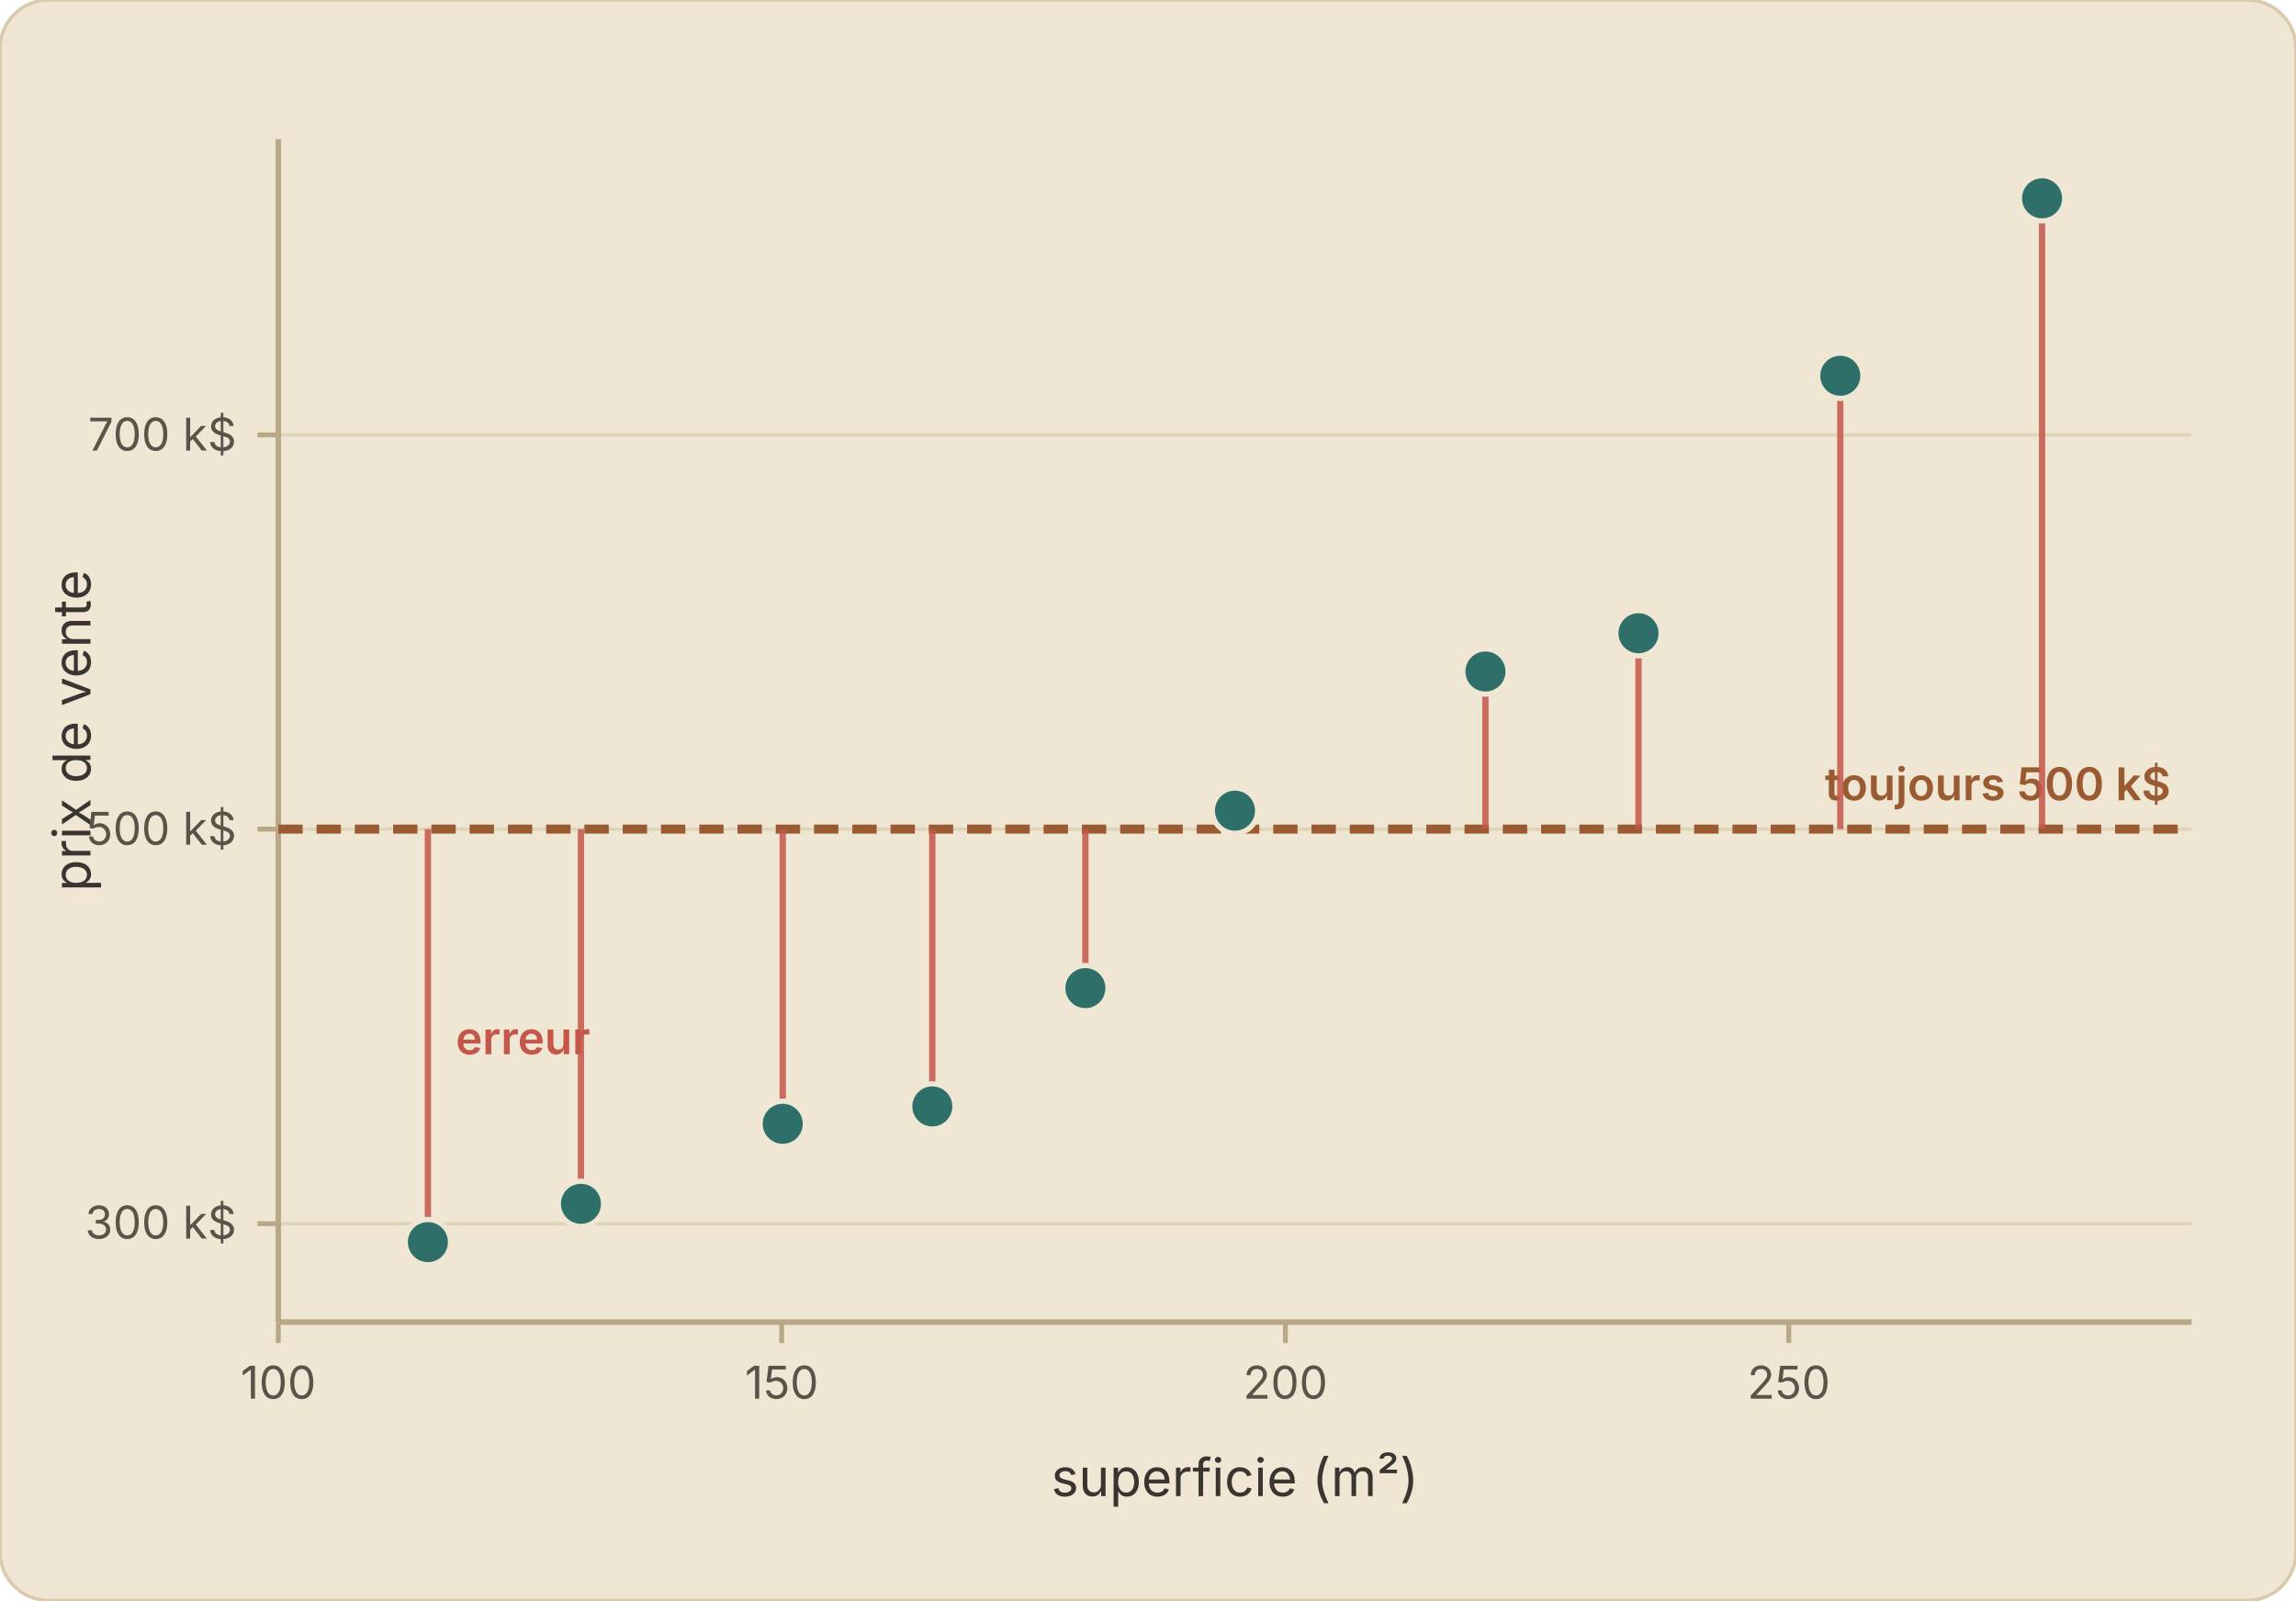
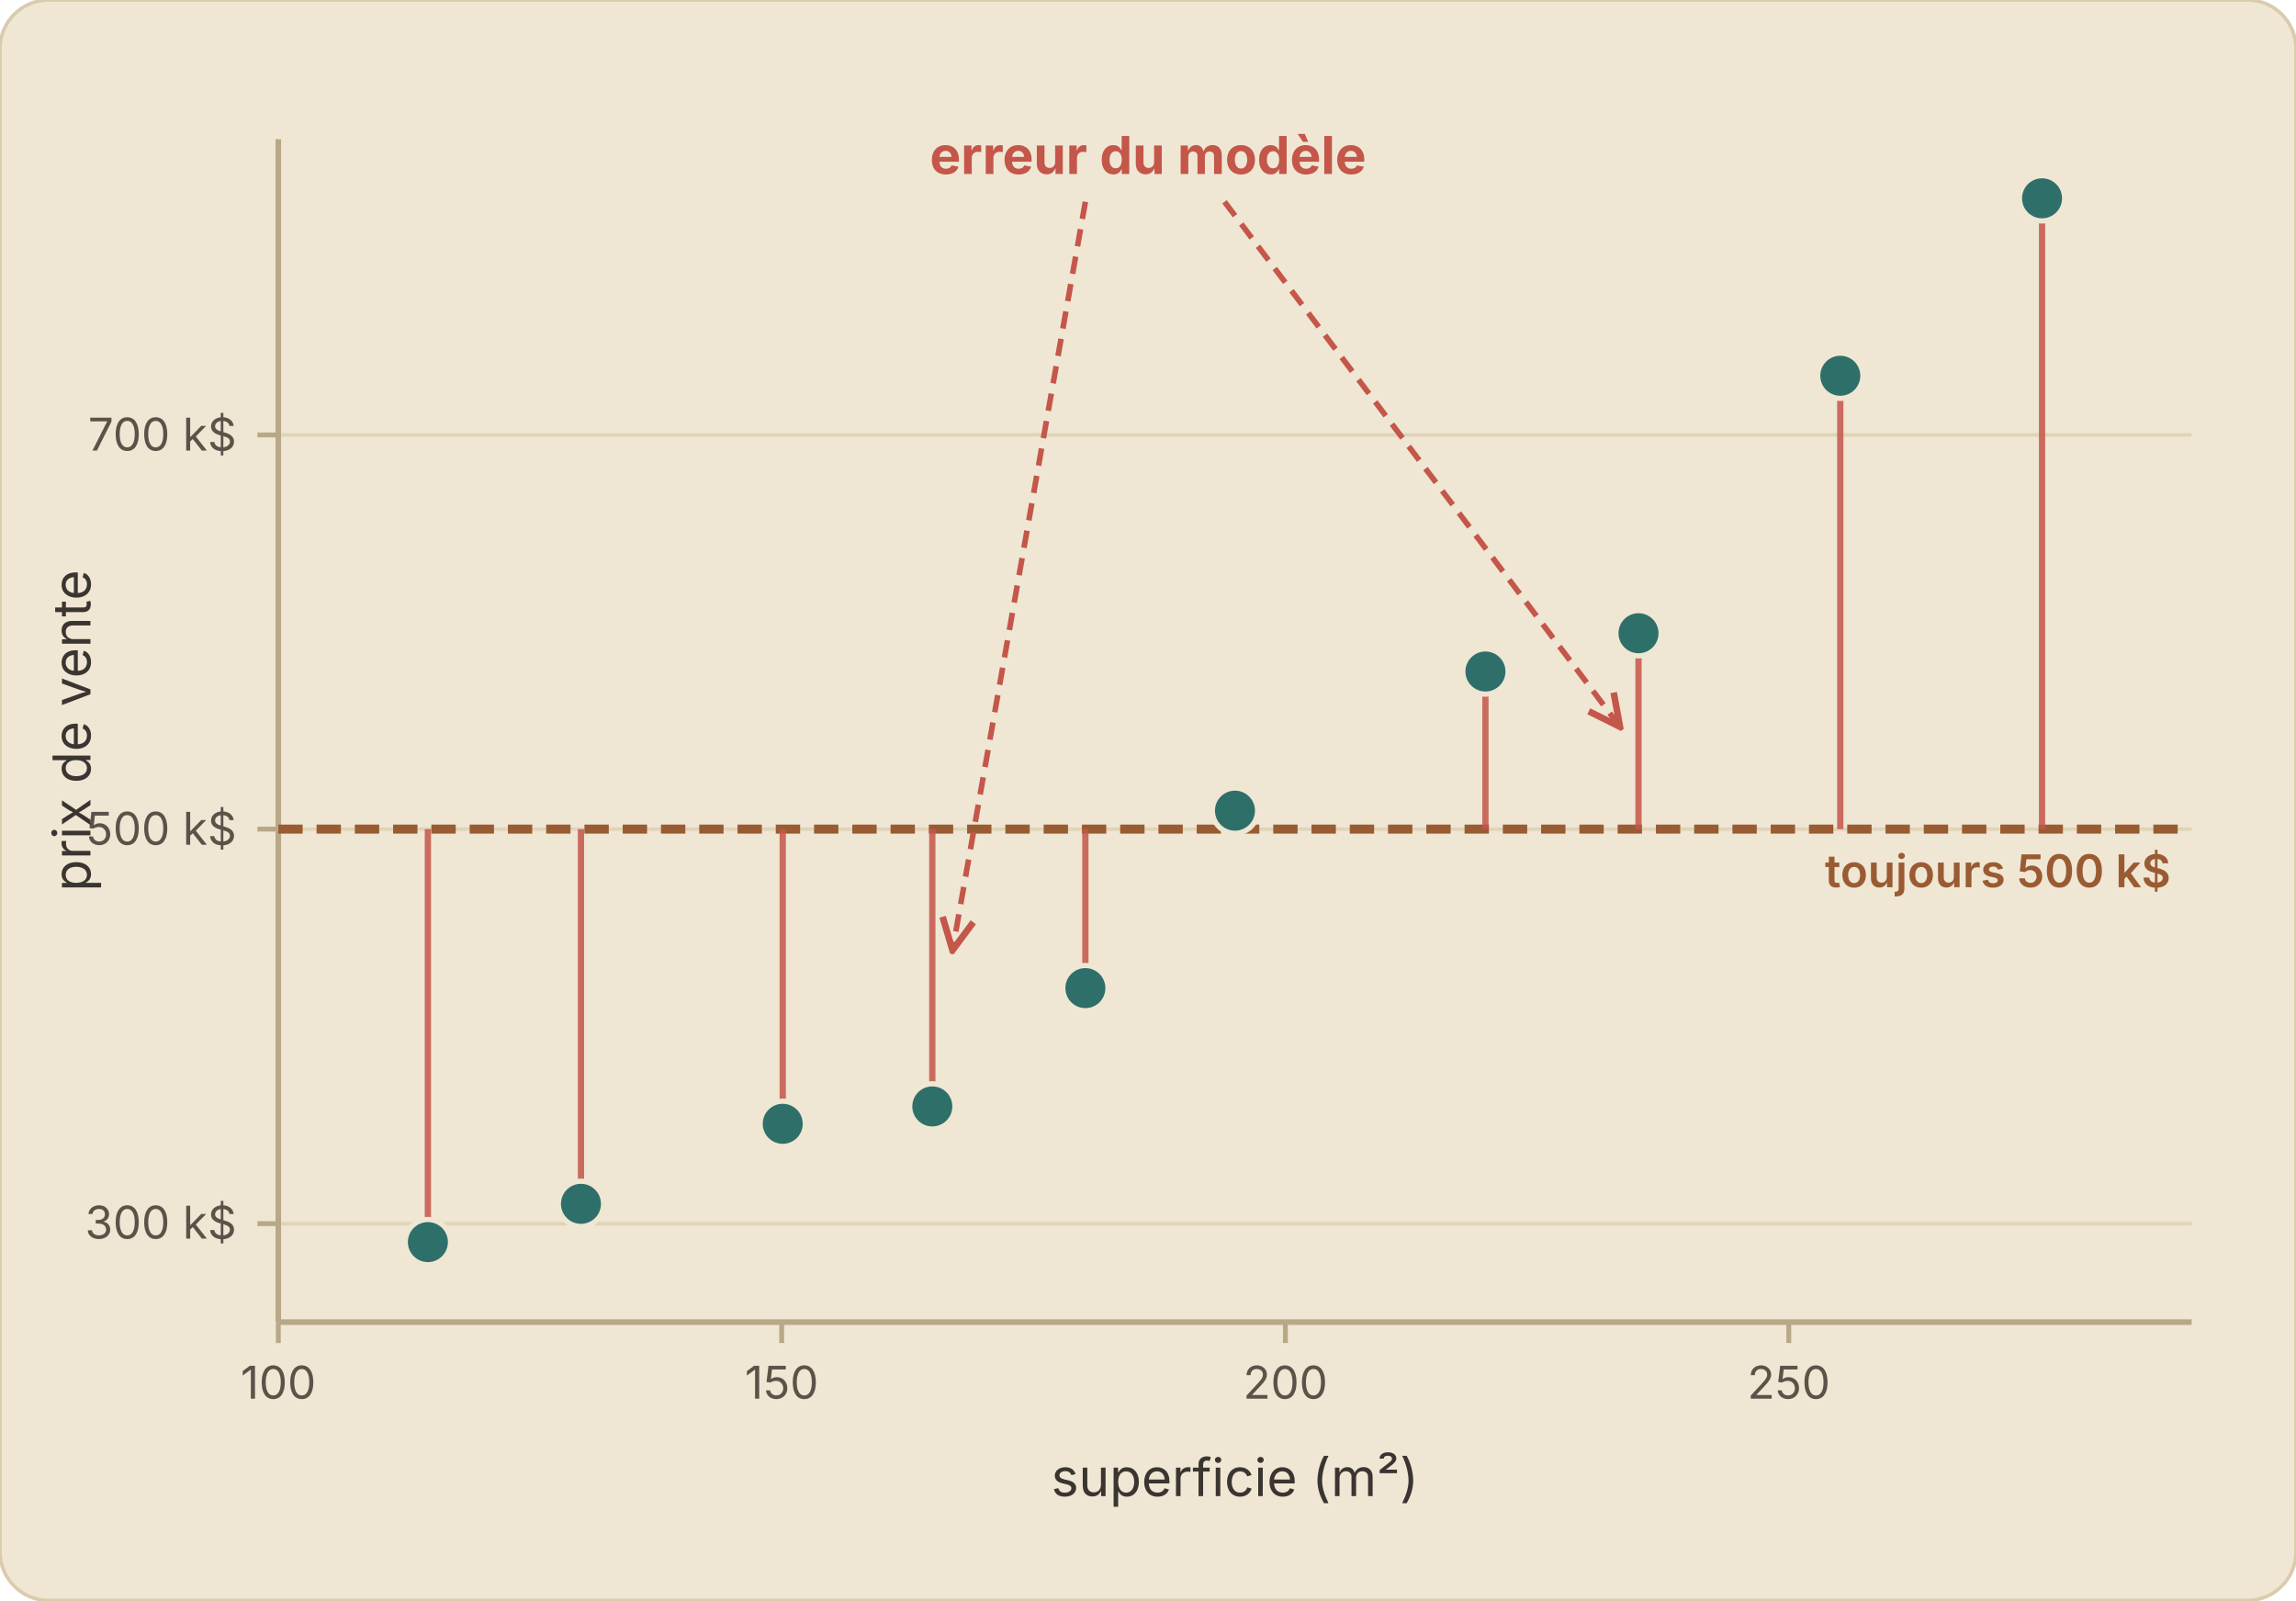
<svg xmlns="http://www.w3.org/2000/svg" viewBox="0 0 660 460" role="img" font-family="system-ui, -apple-system, sans-serif">
+   <defs>
+     <marker id="arrErr" viewBox="0 0 10 10" refX="8" refY="5" markerWidth="7" markerHeight="7" orient="auto">
+       <path d="M1 1 L9 5 L1 9" fill="none" stroke="#c4564a" stroke-width="1.7" />
+     </marker>
+   </defs>
  <rect x="0" y="0" width="660" height="460" rx="14" fill="#efe7d3" stroke="#d9cbac" />
  <g stroke="#e0d4b8" stroke-width="1">
    <line x1="80" y1="351.7" x2="630" y2="351.7" />
    <line x1="80" y1="238.3" x2="630" y2="238.3" />
    <line x1="80" y1="125" x2="630" y2="125" />
  </g>
  <g stroke="#b8a888" stroke-width="1.6">
    <line x1="80" y1="40" x2="80" y2="380" />
    <line x1="80" y1="380" x2="630" y2="380" />
  </g>
  <g stroke="#b8a888" stroke-width="1.4">
    <line x1="80" y1="380" x2="80" y2="386" />
    <line x1="224.7" y1="380" x2="224.7" y2="386" />
    <line x1="369.5" y1="380" x2="369.5" y2="386" />
    <line x1="514.2" y1="380" x2="514.2" y2="386" />
  </g>
  <g font-size="13" fill="#5b5249" text-anchor="middle">
    <text x="80" y="402">100</text>
    <text x="224.7" y="402">150</text>
    <text x="369.5" y="402">200</text>
    <text x="514.2" y="402">250</text>
    <text x="355" y="430" font-size="15" fill="#3a3531">superficie (m²)</text>
  </g>
  <g stroke="#b8a888" stroke-width="1.4">
    <line x1="74" y1="351.7" x2="80" y2="351.7" />
    <line x1="74" y1="238.3" x2="80" y2="238.3" />
    <line x1="74" y1="125" x2="80" y2="125" />
  </g>
  <g font-size="13" fill="#5b5249" text-anchor="end">
    <text x="68" y="356">300 k$</text>
    <text x="68" y="242.8">500 k$</text>
    <text x="68" y="129.5">700 k$</text>
  </g>
  <text x="26" y="210" font-size="15" fill="#3a3531" text-anchor="middle" transform="rotate(-90 26 210)">prix de vente</text>
  <line x1="80" y1="238.3" x2="630" y2="238.3" stroke="#9a5b33" stroke-width="2.6" stroke-dasharray="7 4" />
-   <text x="624" y="230" font-size="13" fill="#9a5b33" text-anchor="end" font-weight="600">toujours 500 k$</text>
+   <text x="624" y="255" font-size="13" fill="#9a5b33" text-anchor="end" font-weight="600">toujours 500 k$</text>
  <g stroke="#c4564a" stroke-width="1.8" opacity="0.85">
    <line x1="123" y1="357" x2="123" y2="238.3" />
    <line x1="167" y1="346" x2="167" y2="238.3" />
    <line x1="225" y1="323" x2="225" y2="238.3" />
    <line x1="268" y1="318" x2="268" y2="238.3" />
    <line x1="312" y1="284" x2="312" y2="238.3" />
    <line x1="355" y1="233" x2="355" y2="238.3" />
    <line x1="427" y1="193" x2="427" y2="238.3" />
    <line x1="471" y1="182" x2="471" y2="238.3" />
    <line x1="529" y1="108" x2="529" y2="238.3" />
    <line x1="587" y1="57" x2="587" y2="238.3" />
  </g>
-   <text x="131" y="303" font-size="13" fill="#c4564a" font-weight="600">erreur</text>
  <g fill="#2f6f6a" stroke="#efe7d3" stroke-width="1.5">
    <circle cx="123" cy="357" r="6.5" />
    <circle cx="167" cy="346" r="6.5" />
    <circle cx="225" cy="323" r="6.5" />
    <circle cx="268" cy="318" r="6.5" />
    <circle cx="312" cy="284" r="6.5" />
    <circle cx="355" cy="233" r="6.5" />
    <circle cx="427" cy="193" r="6.5" />
    <circle cx="471" cy="182" r="6.5" />
    <circle cx="529" cy="108" r="6.5" />
    <circle cx="587" cy="57" r="6.5" />
  </g>
+   <text x="330" y="50" font-size="15" fill="#c4564a" text-anchor="middle" font-weight="700">erreur du modèle</text>
+   <g stroke="#c4564a" stroke-width="1.6" fill="none" stroke-dasharray="5 3">
+     <line x1="352" y1="58" x2="465" y2="208" marker-end="url(#arrErr)" />
+     <line x1="312" y1="58" x2="274" y2="272" marker-end="url(#arrErr)" />
+   </g>
</svg>
